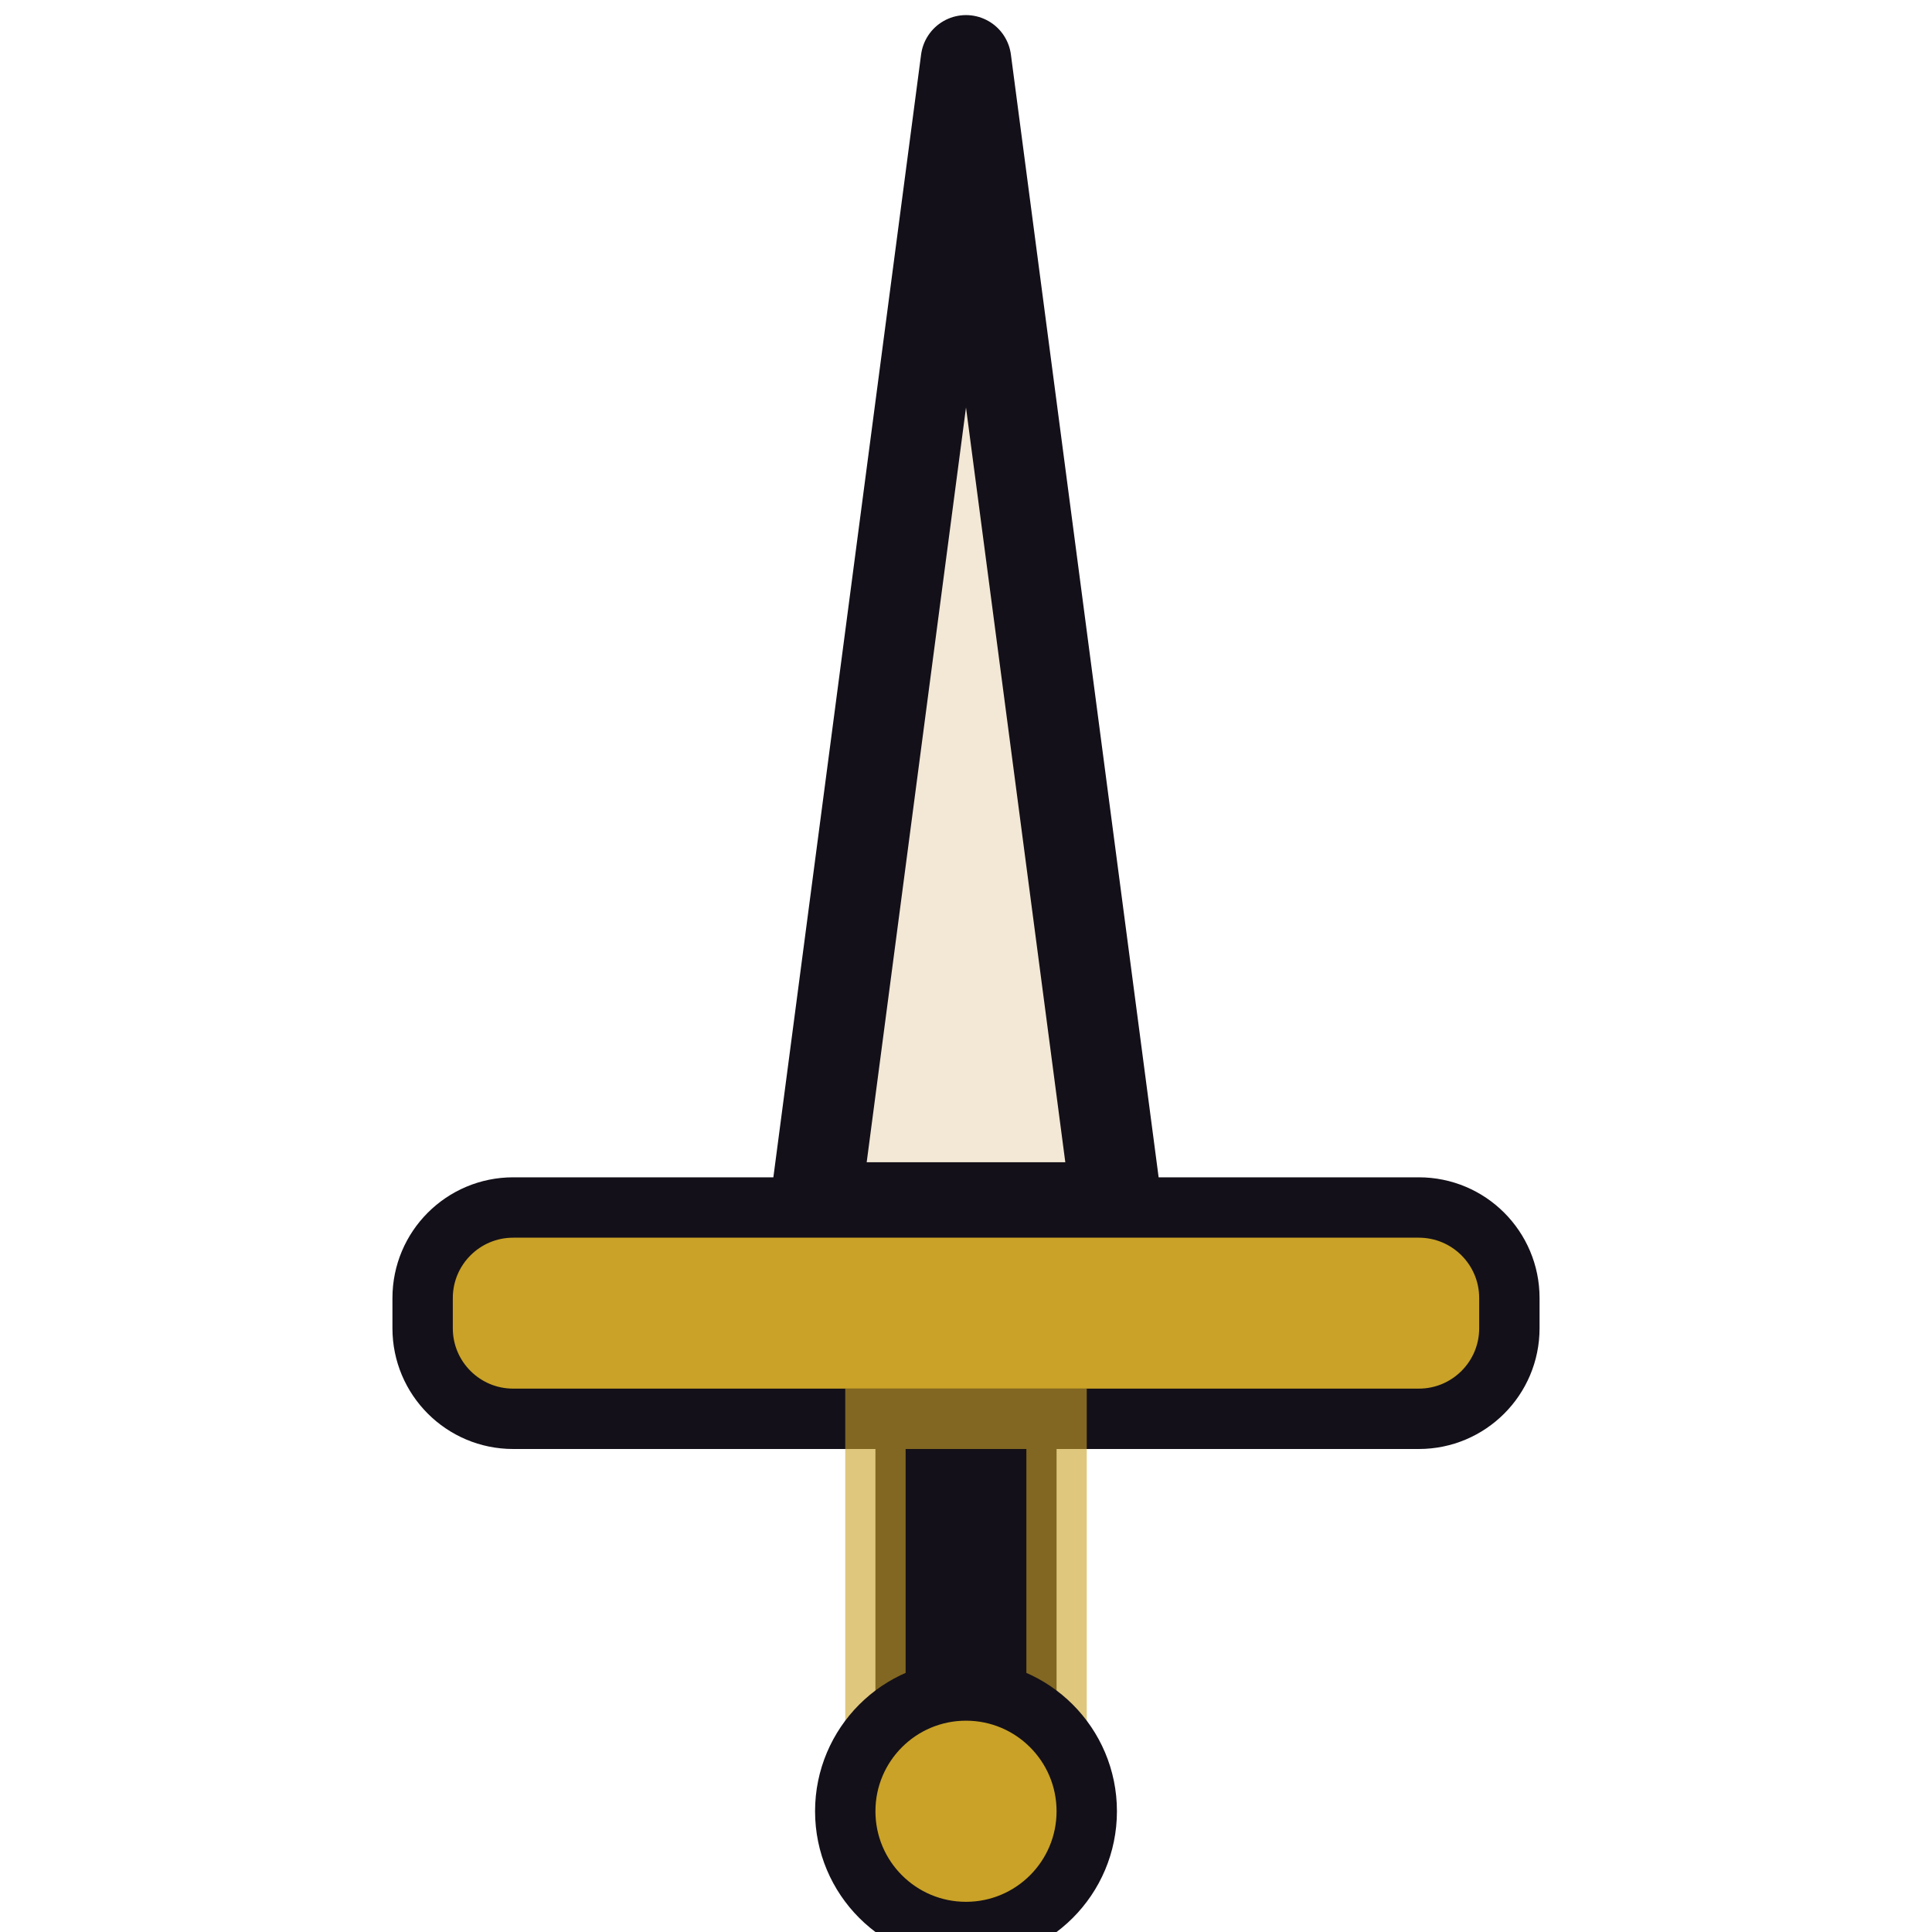
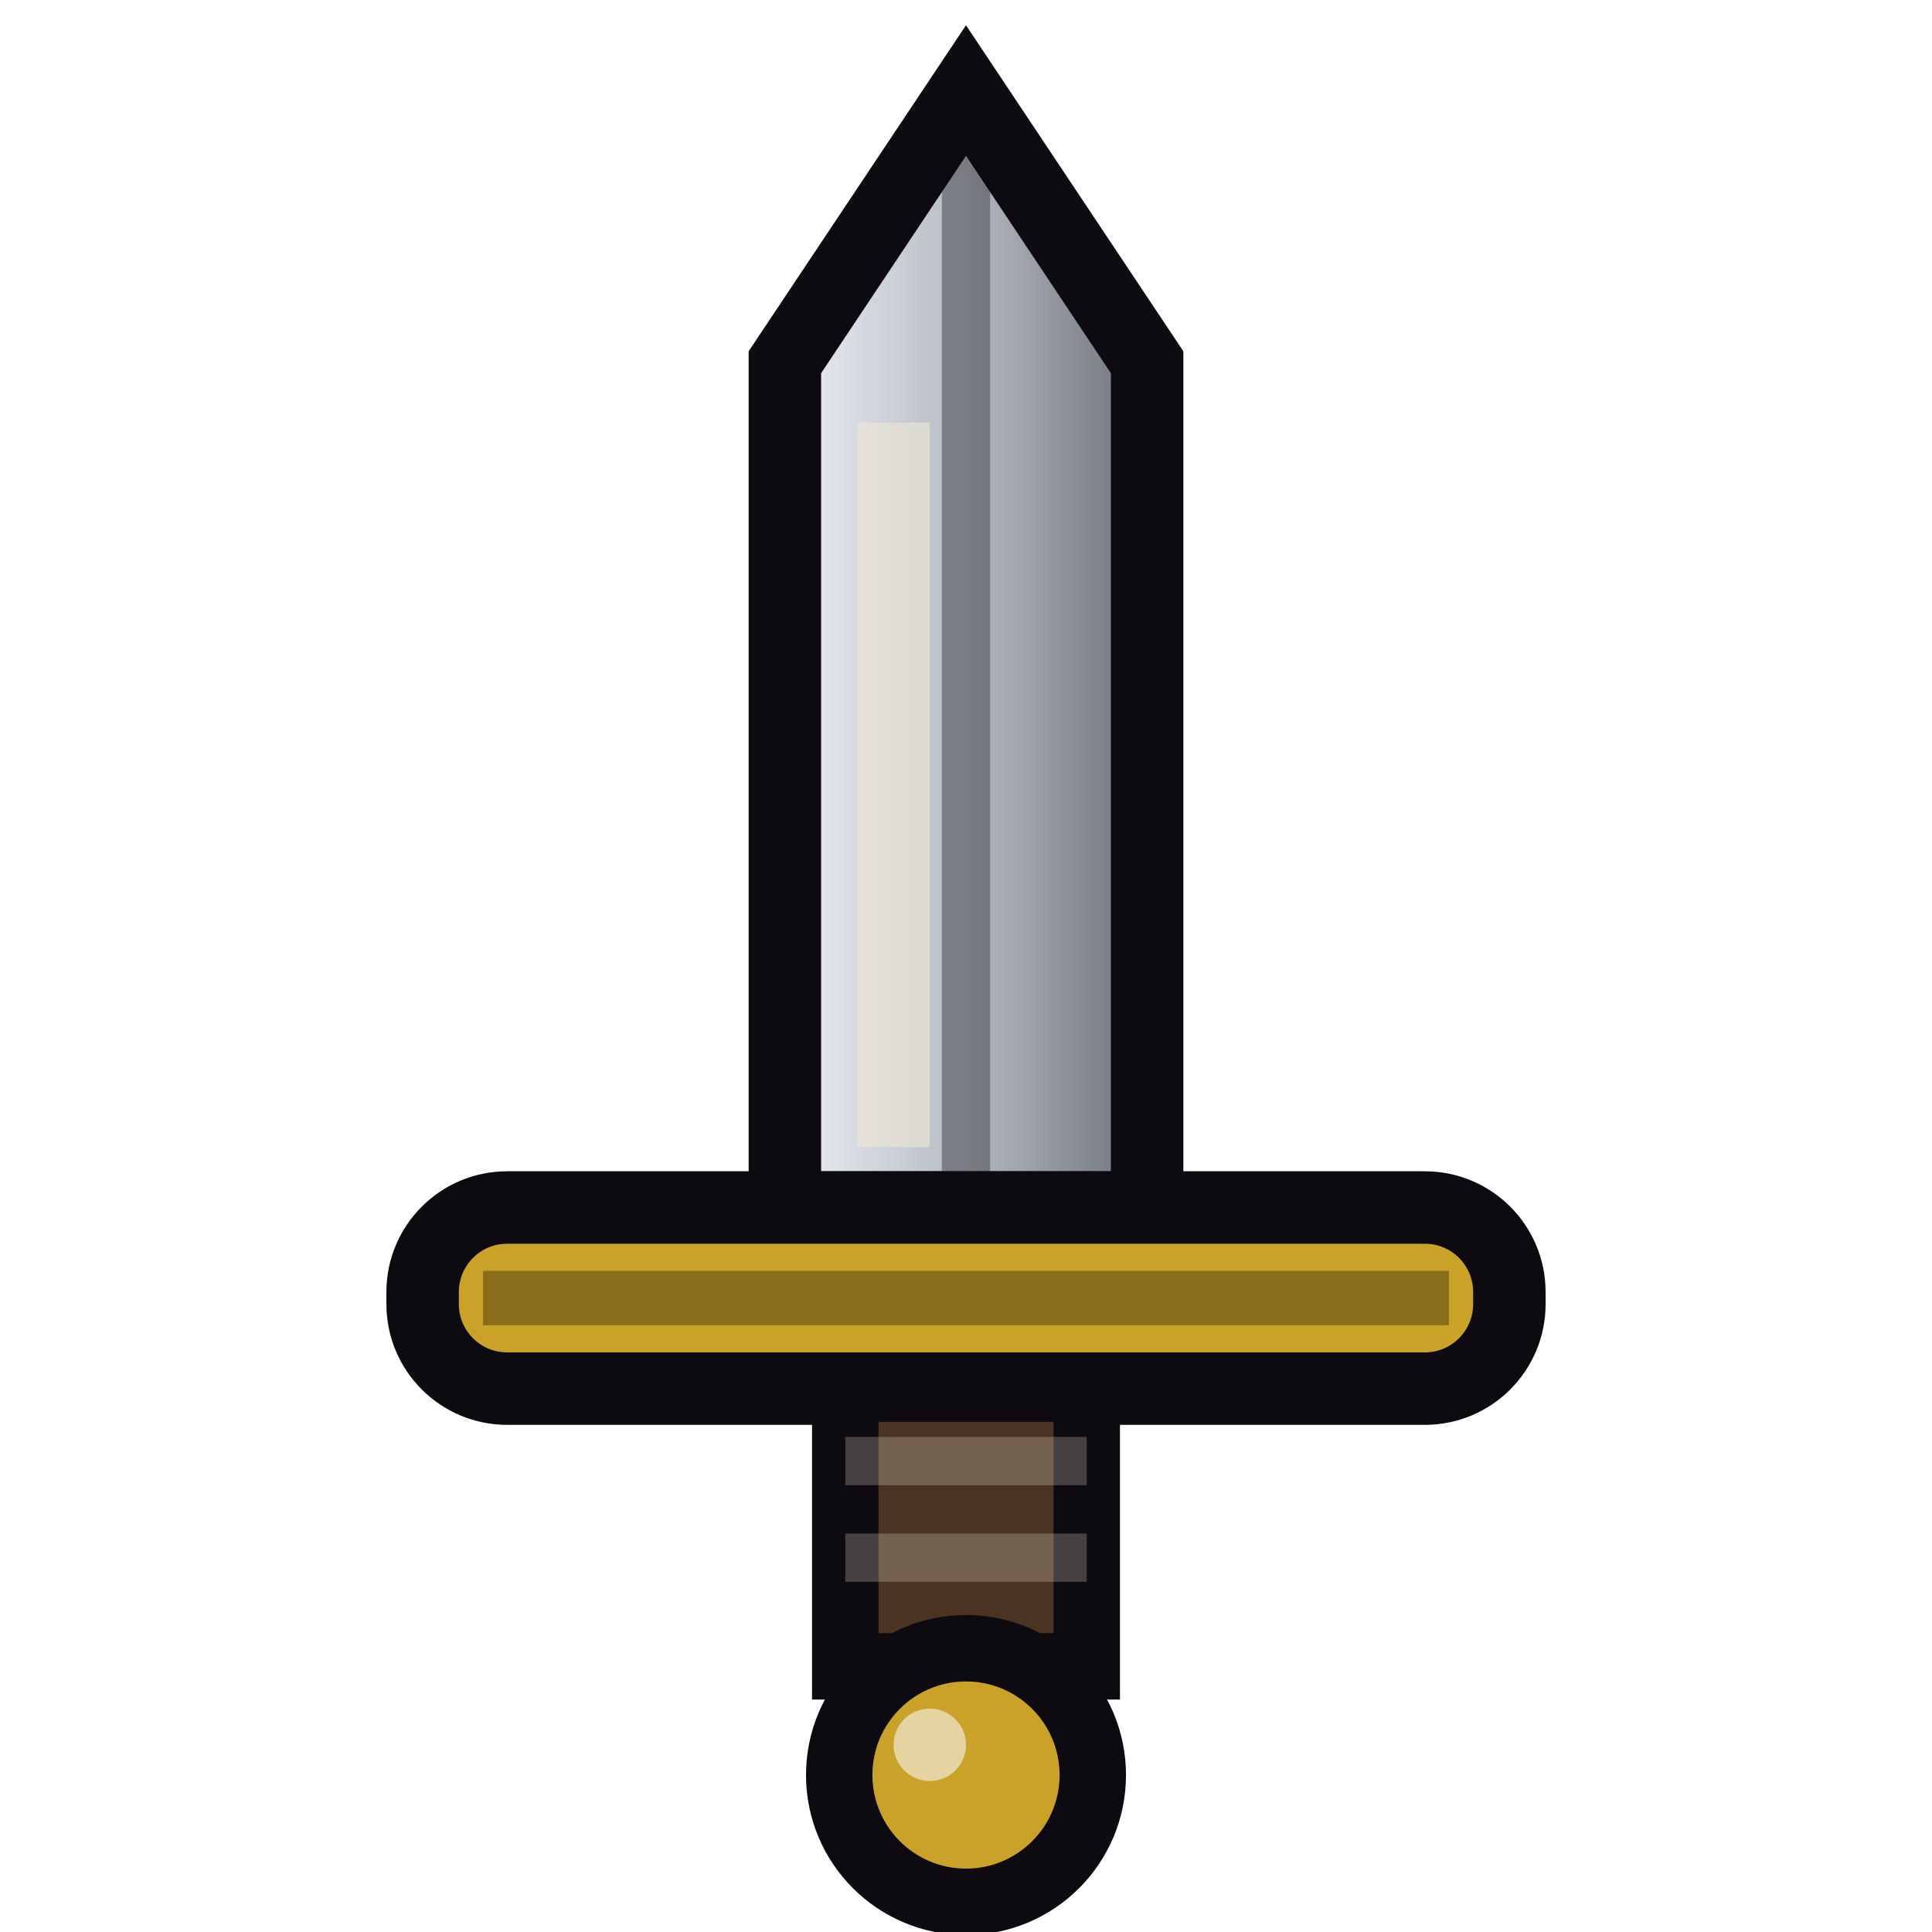
<svg xmlns="http://www.w3.org/2000/svg" width="32" height="32" viewBox="0 0 32 32">
-   <path d="M16,1 L18.5,20 L13.5,20 Z" fill="#f2e8d5" stroke="#141019" stroke-width="1.5" stroke-linejoin="round" />
-   <rect x="7" y="20" width="18" height="3.5" rx="1.5" fill="#c9a227" stroke="#141019" stroke-width="1" />
-   <rect x="14.5" y="23.5" width="3" height="5.5" fill="#141019" stroke="#c9a227" stroke-opacity="0.6" stroke-width="1" />
-   <circle cx="16" cy="30" r="2" fill="#c9a227" stroke="#141019" stroke-width="1" />
+   <defs>
+     <linearGradient id="steelS" x1="0" y1="0" x2="1" y2="0">
+       <stop offset="0" stop-color="#eef1f5" />
+       <stop offset="0.5" stop-color="#b4b9c2" />
+       <stop offset="1" stop-color="#6d727b" />
+     </linearGradient>
+   </defs>
+   <polygon points="16,1.5 19,6 19,20 13,20 13,6" fill="url(#steelS)" stroke="#0d0a10" stroke-width="1.2" />
+   <path d="M14.8,7 L14.8,19" stroke="#f2e8d5" stroke-opacity="0.55" stroke-width="1.2" />
+   <path d="M16,1.5 L16,20" stroke="#0d0a10" stroke-opacity="0.35" stroke-width="0.8" />
+   <rect x="7" y="20" width="18" height="3" rx="1.4" fill="#c9a227" stroke="#0d0a10" stroke-width="1.2" />
+   <path d="M8,21.5 h16" stroke="#8a6d1a" stroke-width="0.9" />
+   <rect x="14" y="23" width="4" height="4.6" fill="#4a3320" stroke="#0d0a10" stroke-width="1.1" />
+   <path d="M14,24.2 h4 M14,25.8 h4" stroke="#f2e8d5" stroke-opacity="0.25" stroke-width="0.8" />
+   <circle cx="16" cy="29.4" r="2.1" fill="#c9a227" stroke="#0d0a10" stroke-width="1.1" />
+   <circle cx="15.4" cy="28.9" r="0.6" fill="#f2e8d5" opacity="0.7" />
</svg>
